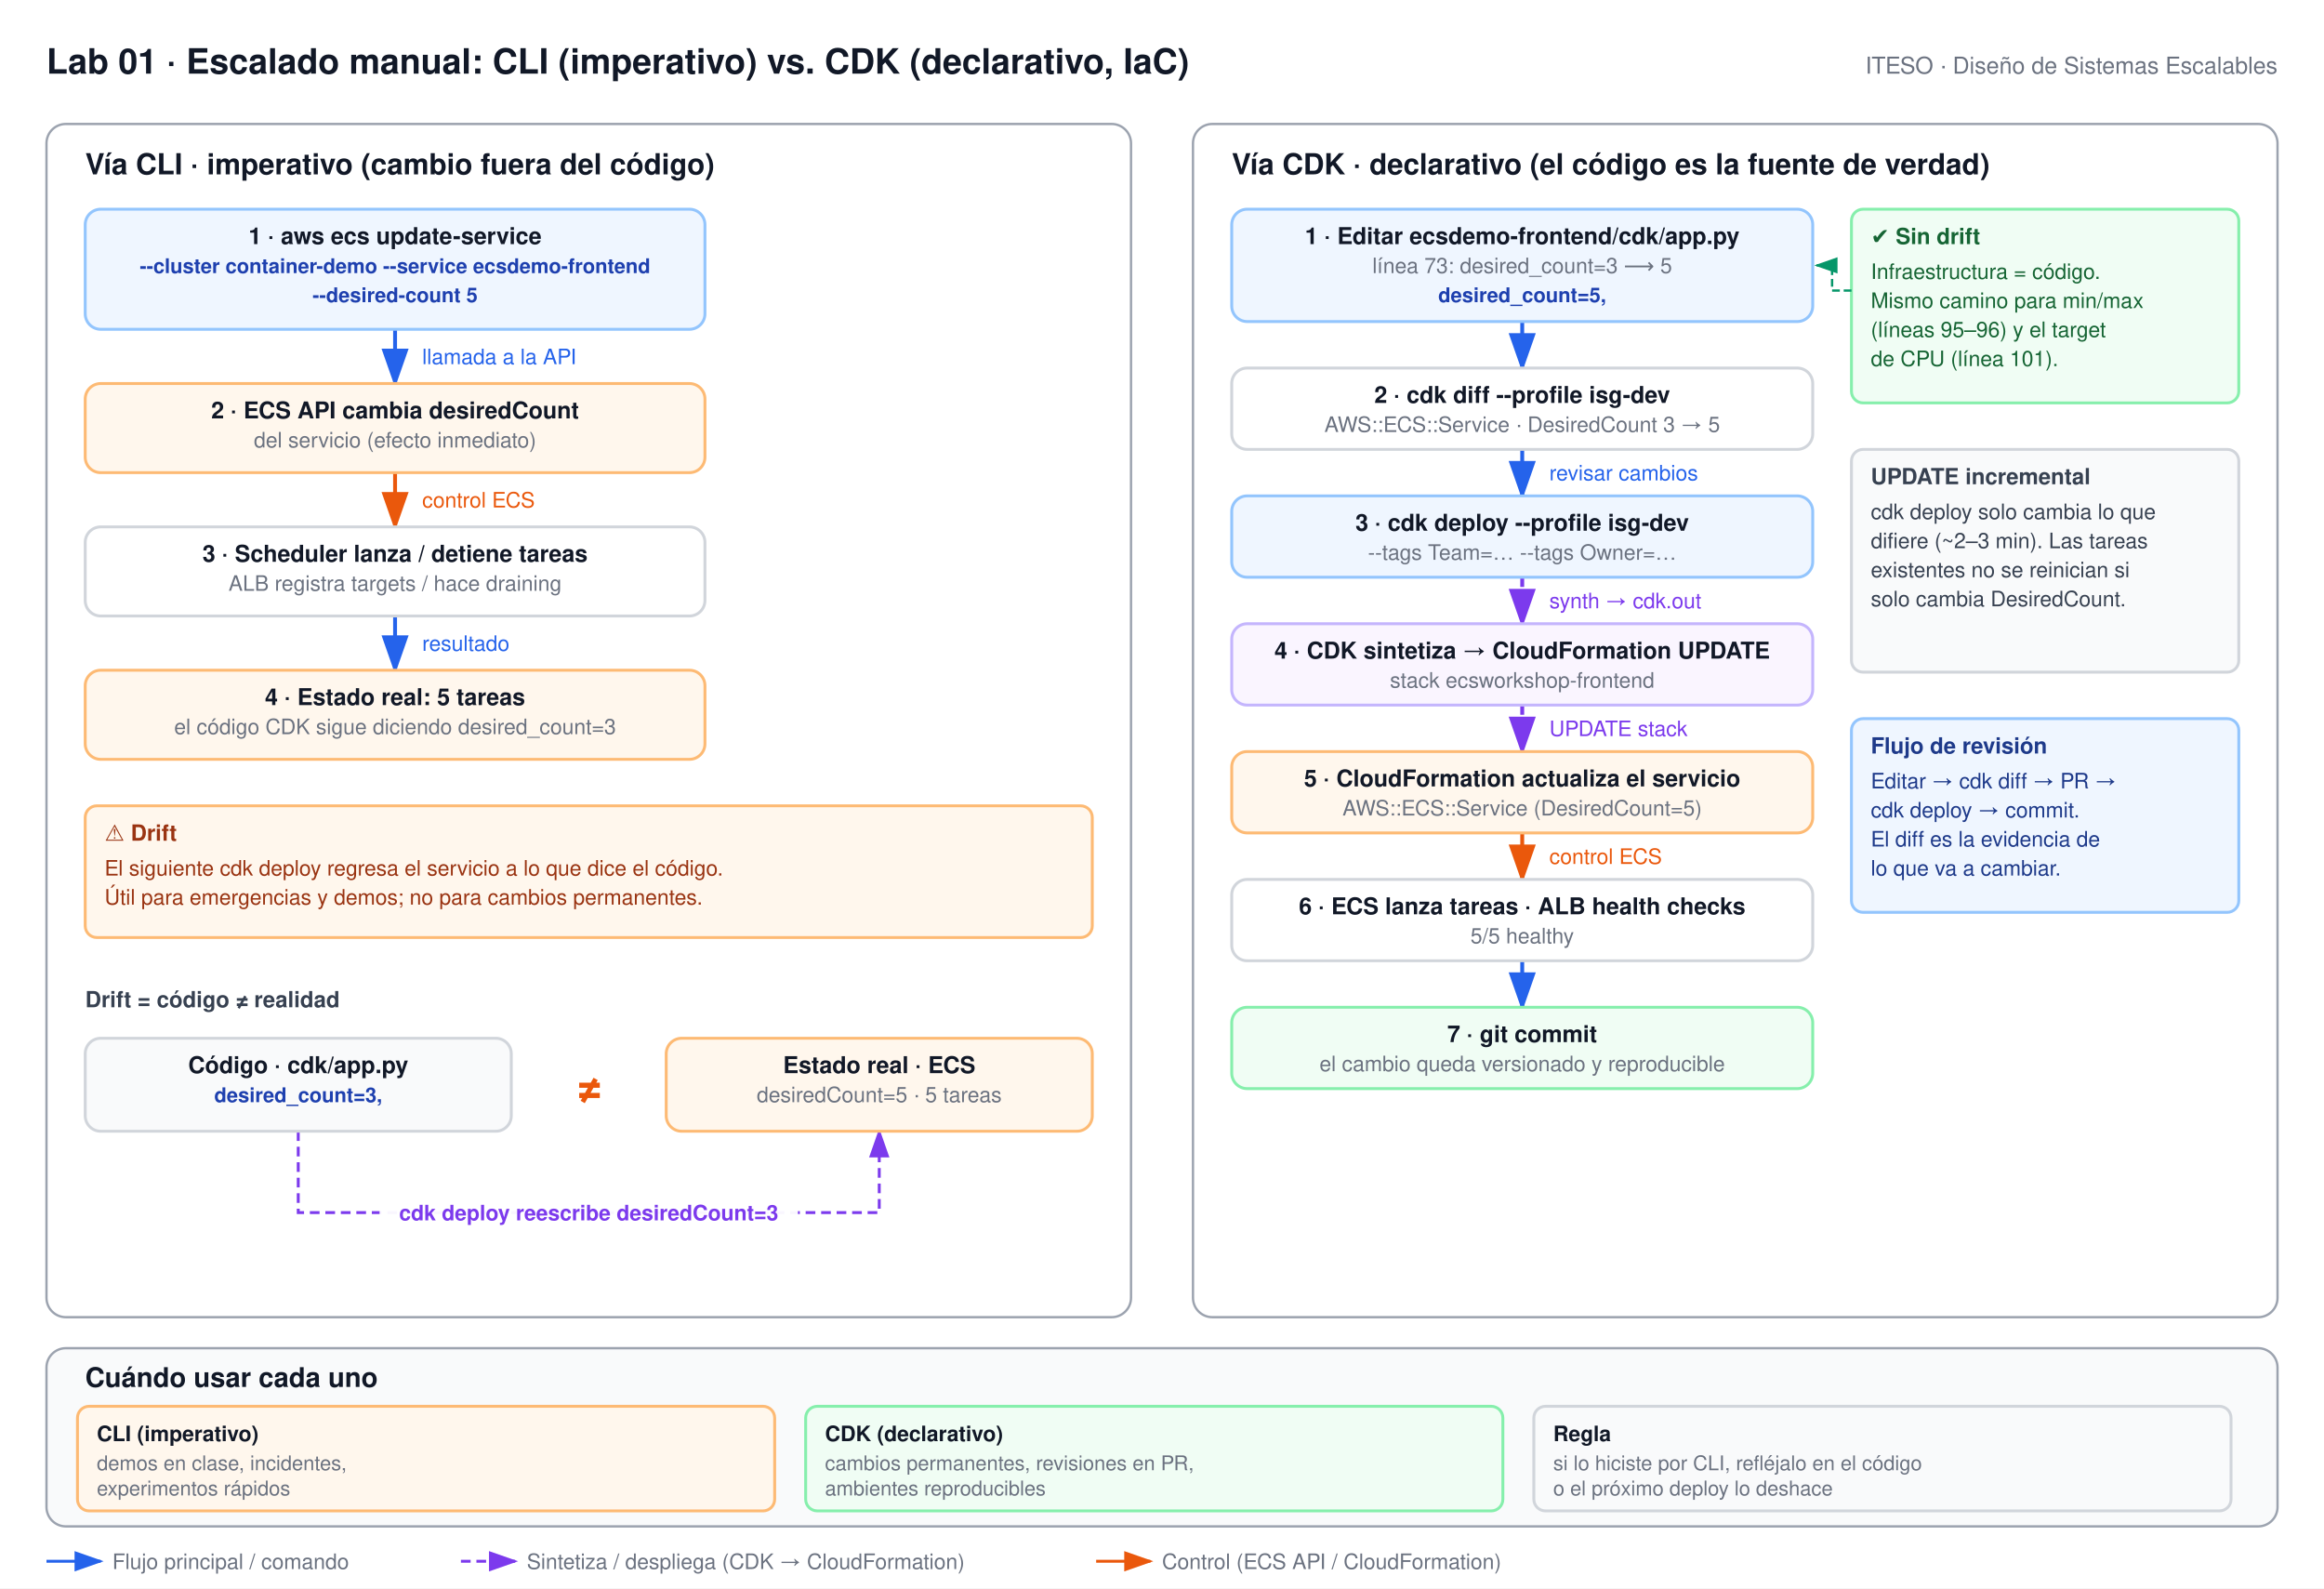
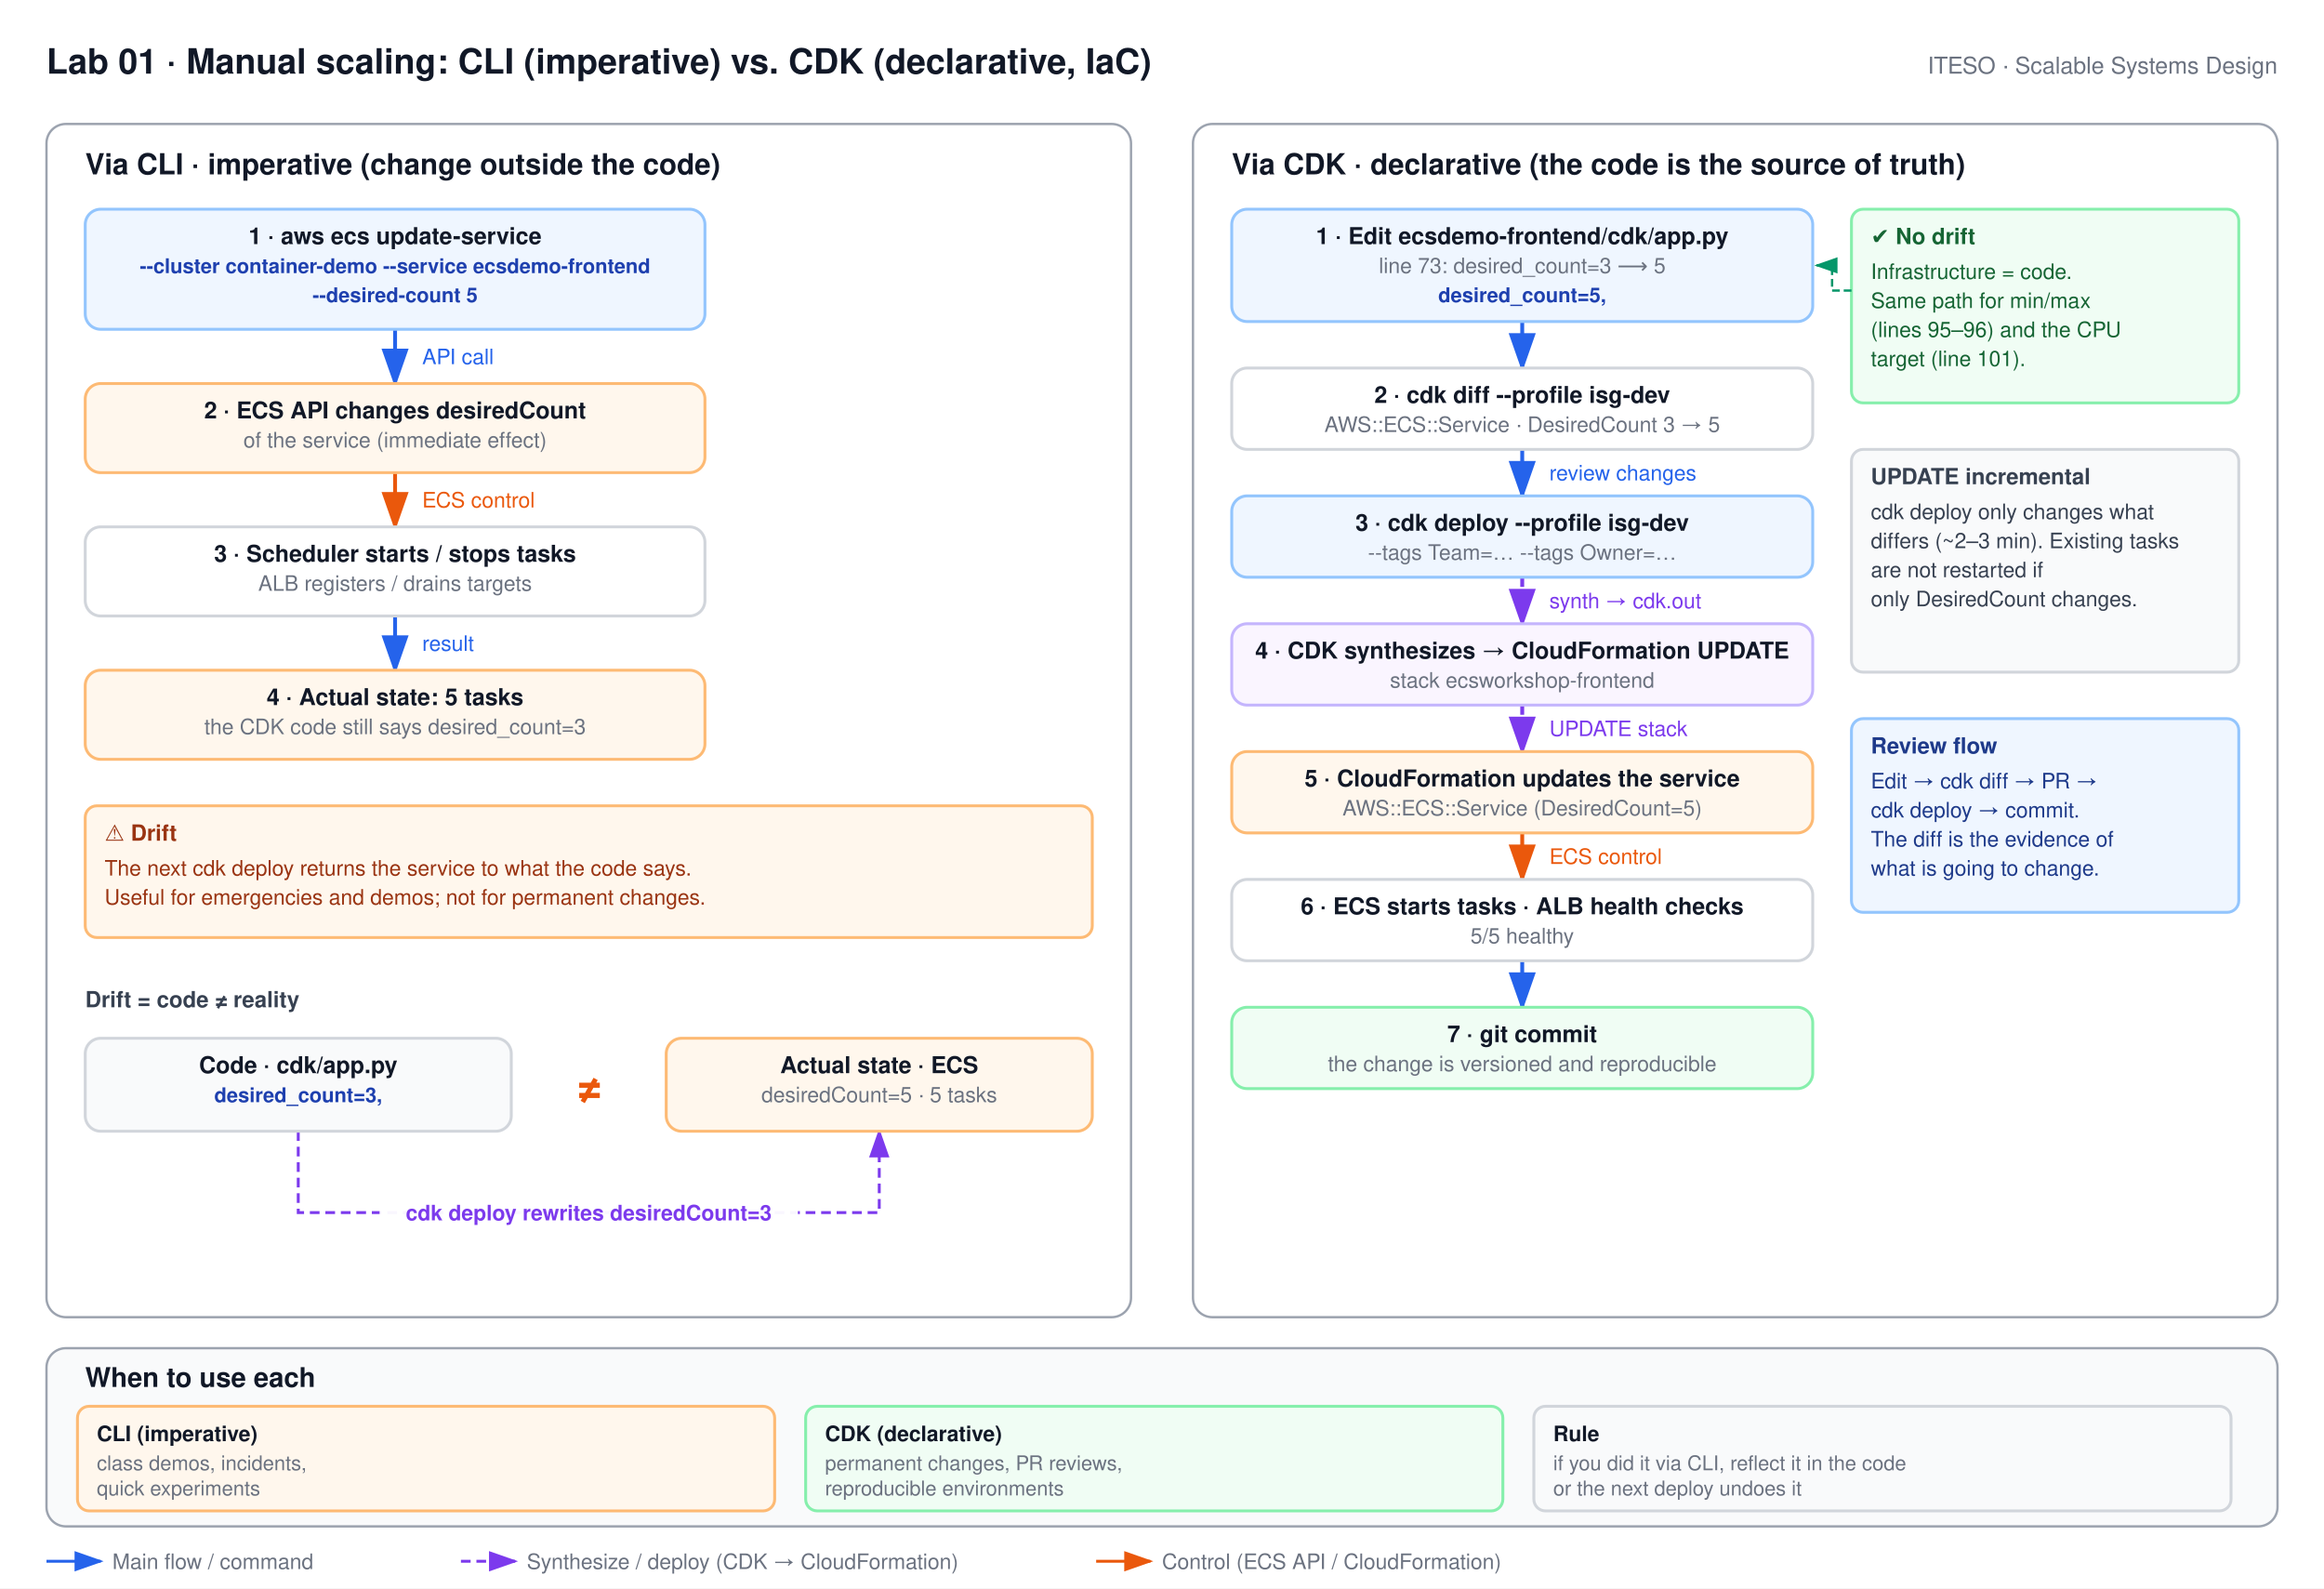
<svg xmlns="http://www.w3.org/2000/svg" viewBox="0 0 1200 820" width="1200" height="820">
  <style>text { font-family: "Helvetica Neue", Helvetica, Arial, sans-serif; }</style>
  <defs>
    <marker id="ab" markerWidth="10" markerHeight="7" refX="9" refY="3.5" orient="auto">
      <polygon points="0 0, 10 3.5, 0 7" fill="#2563eb" />
    </marker>
    <marker id="ao" markerWidth="10" markerHeight="7" refX="9" refY="3.5" orient="auto">
      <polygon points="0 0, 10 3.5, 0 7" fill="#ea580c" />
    </marker>
    <marker id="ap" markerWidth="10" markerHeight="7" refX="9" refY="3.5" orient="auto">
      <polygon points="0 0, 10 3.5, 0 7" fill="#7c3aed" />
    </marker>
    <marker id="ag" markerWidth="10" markerHeight="7" refX="9" refY="3.5" orient="auto">
      <polygon points="0 0, 10 3.5, 0 7" fill="#059669" />
    </marker>
  </defs>
  <rect width="1200" height="820" fill="#ffffff" />
-   <text x="24" y="38" font-size="18" fill="#111827" text-anchor="start" font-weight="700">Lab 01 · Escalado manual: CLI (imperativo) vs. CDK (declarativo, IaC)</text>
-   <text x="1176" y="38" font-size="12" fill="#6b7280" text-anchor="end" font-weight="400">ITESO · Diseño de Sistemas Escalables</text>
+   <text x="24" y="38" font-size="18" fill="#111827" text-anchor="start" font-weight="700">Lab 01 · Manual scaling: CLI (imperative) vs. CDK (declarative, IaC)</text>
+   <text x="1176" y="38" font-size="12" fill="#6b7280" text-anchor="end" font-weight="400">ITESO · Scalable Systems Design</text>
  <rect x="24" y="64" width="560" height="616" rx="10" ry="10" fill="#ffffff" stroke="#9ca3af" stroke-width="1.2" />
-   <text x="44" y="90" font-size="15" fill="#111827" text-anchor="start" font-weight="700">Vía CLI · imperativo (cambio fuera del código)</text>
+   <text x="44" y="90" font-size="15" fill="#111827" text-anchor="start" font-weight="700">Via CLI · imperative (change outside the code)</text>
  <path d="M 204,170 L 204,198" fill="none" stroke="#2563eb" stroke-width="2" marker-end="url(#ab)" />
  <rect x="214" y="176.0" width="107" height="16" rx="3" fill="#ffffff" opacity="0.95" />
-   <text x="218" y="188.0" font-size="11" fill="#2563eb" text-anchor="start" font-weight="400">llamada a la API</text>
+   <text x="218" y="188.0" font-size="11" fill="#2563eb" text-anchor="start" font-weight="400">API call</text>
  <path d="M 204,244 L 204,272" fill="none" stroke="#ea580c" stroke-width="2" marker-end="url(#ao)" />
  <rect x="214" y="250.0" width="76" height="16" rx="3" fill="#ffffff" opacity="0.95" />
-   <text x="218" y="262.0" font-size="11" fill="#ea580c" text-anchor="start" font-weight="400">control ECS</text>
+   <text x="218" y="262.0" font-size="11" fill="#ea580c" text-anchor="start" font-weight="400">ECS control</text>
  <path d="M 204,318 L 204,346" fill="none" stroke="#2563eb" stroke-width="2" marker-end="url(#ab)" />
  <rect x="214" y="324.0" width="63" height="16" rx="3" fill="#ffffff" opacity="0.95" />
-   <text x="218" y="336.0" font-size="11" fill="#2563eb" text-anchor="start" font-weight="400">resultado</text>
+   <text x="218" y="336.0" font-size="11" fill="#2563eb" text-anchor="start" font-weight="400">result</text>
  <rect x="44" y="108" width="320" height="62" rx="8" ry="8" fill="#eff6ff" stroke="#93c5fd" stroke-width="1.5" />
  <text x="204.0" y="126" font-size="12" fill="#111827" text-anchor="middle" font-weight="600">1 · aws ecs update-service</text>
  <text x="204.0" y="141" font-size="10.5" fill="#1e40af" text-anchor="middle" font-weight="600" font-family="'SF Mono', Menlo, Consolas, monospace">--cluster container-demo --service ecsdemo-frontend</text>
  <text x="204.0" y="156" font-size="10.5" fill="#1e40af" text-anchor="middle" font-weight="600" font-family="'SF Mono', Menlo, Consolas, monospace">--desired-count 5</text>
  <rect x="44" y="198" width="320" height="46" rx="8" ry="8" fill="#fff7ed" stroke="#fdba74" stroke-width="1.5" />
-   <text x="204.0" y="216" font-size="12" fill="#111827" text-anchor="middle" font-weight="600">2 · ECS API cambia desiredCount</text>
-   <text x="204.0" y="231" font-size="11" fill="#6b7280" text-anchor="middle" font-weight="400">del servicio (efecto inmediato)</text>
+   <text x="204.0" y="216" font-size="12" fill="#111827" text-anchor="middle" font-weight="600">2 · ECS API changes desiredCount</text>
+   <text x="204.0" y="231" font-size="11" fill="#6b7280" text-anchor="middle" font-weight="400">of the service (immediate effect)</text>
  <rect x="44" y="272" width="320" height="46" rx="8" ry="8" fill="#ffffff" stroke="#d1d5db" stroke-width="1.5" />
-   <text x="204.0" y="290" font-size="12" fill="#111827" text-anchor="middle" font-weight="600">3 · Scheduler lanza / detiene tareas</text>
-   <text x="204.0" y="305" font-size="11" fill="#6b7280" text-anchor="middle" font-weight="400">ALB registra targets / hace draining</text>
+   <text x="204.0" y="290" font-size="12" fill="#111827" text-anchor="middle" font-weight="600">3 · Scheduler starts / stops tasks</text>
+   <text x="204.0" y="305" font-size="11" fill="#6b7280" text-anchor="middle" font-weight="400">ALB registers / drains targets</text>
  <rect x="44" y="346" width="320" height="46" rx="8" ry="8" fill="#fff7ed" stroke="#fdba74" stroke-width="1.5" />
-   <text x="204.0" y="364" font-size="12" fill="#111827" text-anchor="middle" font-weight="600">4 · Estado real: 5 tareas</text>
-   <text x="204.0" y="379" font-size="11" fill="#6b7280" text-anchor="middle" font-weight="400">el código CDK sigue diciendo desired_count=3</text>
+   <text x="204.0" y="364" font-size="12" fill="#111827" text-anchor="middle" font-weight="600">4 · Actual state: 5 tasks</text>
+   <text x="204.0" y="379" font-size="11" fill="#6b7280" text-anchor="middle" font-weight="400">the CDK code still says desired_count=3</text>
  <rect x="44" y="416" width="520" height="68" rx="6" ry="6" fill="#fff7ed" stroke="#fdba74" stroke-width="1.5" />
  <text x="54" y="434" font-size="11.5" fill="#9a3412" text-anchor="start" font-weight="700">⚠ Drift</text>
-   <text x="54" y="452" font-size="11" fill="#9a3412" text-anchor="start" font-weight="400">El siguiente cdk deploy regresa el servicio a lo que dice el código.</text>
-   <text x="54" y="467" font-size="11" fill="#9a3412" text-anchor="start" font-weight="400">Útil para emergencias y demos; no para cambios permanentes.</text>
-   <text x="44" y="520" font-size="11.5" fill="#374151" text-anchor="start" font-weight="700">Drift = código ≠ realidad</text>
+   <text x="54" y="452" font-size="11" fill="#9a3412" text-anchor="start" font-weight="400">The next cdk deploy returns the service to what the code says.</text>
+   <text x="54" y="467" font-size="11" fill="#9a3412" text-anchor="start" font-weight="400">Useful for emergencies and demos; not for permanent changes.</text>
+   <text x="44" y="520" font-size="11.5" fill="#374151" text-anchor="start" font-weight="700">Drift = code ≠ reality</text>
  <path d="M 154,584 L 154,626 L 454,626 L 454,584" fill="none" stroke="#7c3aed" stroke-width="1.5" stroke-dasharray="5,3" marker-end="url(#ap)" />
  <rect x="196" y="617" width="216" height="18" rx="3" fill="#ffffff" opacity="0.95" />
-   <text x="304" y="630" font-size="11" fill="#7c3aed" text-anchor="middle" font-weight="600">cdk deploy reescribe desiredCount=3</text>
+   <text x="304" y="630" font-size="11" fill="#7c3aed" text-anchor="middle" font-weight="600">cdk deploy rewrites desiredCount=3</text>
  <rect x="44" y="536" width="220" height="48" rx="8" ry="8" fill="#f9fafb" stroke="#d1d5db" stroke-width="1.5" />
-   <text x="154.0" y="554" font-size="12" fill="#111827" text-anchor="middle" font-weight="600">Código · cdk/app.py</text>
+   <text x="154.0" y="554" font-size="12" fill="#111827" text-anchor="middle" font-weight="600">Code · cdk/app.py</text>
  <text x="154.0" y="569" font-size="10.5" fill="#1e40af" text-anchor="middle" font-weight="600" font-family="'SF Mono', Menlo, Consolas, monospace">desired_count=3,</text>
  <rect x="344" y="536" width="220" height="48" rx="8" ry="8" fill="#fff7ed" stroke="#fdba74" stroke-width="1.5" />
-   <text x="454.0" y="554" font-size="12" fill="#111827" text-anchor="middle" font-weight="600">Estado real · ECS</text>
-   <text x="454.0" y="569" font-size="11" fill="#6b7280" text-anchor="middle" font-weight="400">desiredCount=5 · 5 tareas</text>
+   <text x="454.0" y="554" font-size="12" fill="#111827" text-anchor="middle" font-weight="600">Actual state · ECS</text>
+   <text x="454.0" y="569" font-size="11" fill="#6b7280" text-anchor="middle" font-weight="400">desiredCount=5 · 5 tasks</text>
  <text x="304" y="568" font-size="22" fill="#ea580c" text-anchor="middle" font-weight="700">≠</text>
  <rect x="616" y="64" width="560" height="616" rx="10" ry="10" fill="#ffffff" stroke="#9ca3af" stroke-width="1.2" />
-   <text x="636" y="90" font-size="15" fill="#111827" text-anchor="start" font-weight="700">Vía CDK · declarativo (el código es la fuente de verdad)</text>
+   <text x="636" y="90" font-size="15" fill="#111827" text-anchor="start" font-weight="700">Via CDK · declarative (the code is the source of truth)</text>
  <path d="M 786,166 L 786,190" fill="none" stroke="#2563eb" stroke-width="2" marker-end="url(#ab)" />
  <path d="M 786,232 L 786,256" fill="none" stroke="#2563eb" stroke-width="2" marker-end="url(#ab)" />
  <rect x="796" y="236.0" width="101" height="16" rx="3" fill="#ffffff" opacity="0.95" />
-   <text x="800" y="248.0" font-size="11" fill="#2563eb" text-anchor="start" font-weight="400">revisar cambios</text>
+   <text x="800" y="248.0" font-size="11" fill="#2563eb" text-anchor="start" font-weight="400">review changes</text>
  <path d="M 786,298 L 786,322" fill="none" stroke="#7c3aed" stroke-width="2" stroke-dasharray="5,3" marker-end="url(#ap)" />
  <rect x="796" y="302.0" width="101" height="16" rx="3" fill="#ffffff" opacity="0.95" />
  <text x="800" y="314.0" font-size="11" fill="#7c3aed" text-anchor="start" font-weight="400">synth → cdk.out</text>
  <path d="M 786,364 L 786,388" fill="none" stroke="#7c3aed" stroke-width="2" stroke-dasharray="5,3" marker-end="url(#ap)" />
  <rect x="796" y="368.0" width="82" height="16" rx="3" fill="#ffffff" opacity="0.95" />
  <text x="800" y="380.0" font-size="11" fill="#7c3aed" text-anchor="start" font-weight="400">UPDATE stack</text>
  <path d="M 786,430 L 786,454" fill="none" stroke="#ea580c" stroke-width="2" marker-end="url(#ao)" />
  <rect x="796" y="434.0" width="76" height="16" rx="3" fill="#ffffff" opacity="0.95" />
-   <text x="800" y="446.0" font-size="11" fill="#ea580c" text-anchor="start" font-weight="400">control ECS</text>
+   <text x="800" y="446.0" font-size="11" fill="#ea580c" text-anchor="start" font-weight="400">ECS control</text>
  <path d="M 786,496 L 786,520" fill="none" stroke="#2563eb" stroke-width="2" marker-end="url(#ab)" />
  <rect x="636" y="108" width="300" height="58" rx="8" ry="8" fill="#eff6ff" stroke="#93c5fd" stroke-width="1.5" />
-   <text x="786.0" y="126" font-size="12" fill="#111827" text-anchor="middle" font-weight="600">1 · Editar ecsdemo-frontend/cdk/app.py</text>
-   <text x="786.0" y="141" font-size="11" fill="#6b7280" text-anchor="middle" font-weight="400">línea 73: desired_count=3 ⟶ 5</text>
+   <text x="786.0" y="126" font-size="12" fill="#111827" text-anchor="middle" font-weight="600">1 · Edit ecsdemo-frontend/cdk/app.py</text>
+   <text x="786.0" y="141" font-size="11" fill="#6b7280" text-anchor="middle" font-weight="400">line 73: desired_count=3 ⟶ 5</text>
  <text x="786.0" y="156" font-size="10.5" fill="#1e40af" text-anchor="middle" font-weight="600" font-family="'SF Mono', Menlo, Consolas, monospace">desired_count=5,</text>
  <rect x="636" y="190" width="300" height="42" rx="8" ry="8" fill="#ffffff" stroke="#d1d5db" stroke-width="1.5" />
  <text x="786.0" y="208" font-size="12" fill="#111827" text-anchor="middle" font-weight="600">2 · cdk diff --profile isg-dev</text>
  <text x="786.0" y="223" font-size="11" fill="#6b7280" text-anchor="middle" font-weight="400">AWS::ECS::Service · DesiredCount 3 → 5</text>
  <rect x="636" y="256" width="300" height="42" rx="8" ry="8" fill="#eff6ff" stroke="#93c5fd" stroke-width="1.5" />
  <text x="786.0" y="274" font-size="12" fill="#111827" text-anchor="middle" font-weight="600">3 · cdk deploy --profile isg-dev</text>
  <text x="786.0" y="289" font-size="11" fill="#6b7280" text-anchor="middle" font-weight="400">--tags Team=… --tags Owner=…</text>
  <rect x="636" y="322" width="300" height="42" rx="8" ry="8" fill="#faf5ff" stroke="#c4b5fd" stroke-width="1.5" />
-   <text x="786.0" y="340" font-size="12" fill="#111827" text-anchor="middle" font-weight="600">4 · CDK sintetiza → CloudFormation UPDATE</text>
+   <text x="786.0" y="340" font-size="12" fill="#111827" text-anchor="middle" font-weight="600">4 · CDK synthesizes → CloudFormation UPDATE</text>
  <text x="786.0" y="355" font-size="11" fill="#6b7280" text-anchor="middle" font-weight="400">stack ecsworkshop-frontend</text>
  <rect x="636" y="388" width="300" height="42" rx="8" ry="8" fill="#fff7ed" stroke="#fdba74" stroke-width="1.5" />
-   <text x="786.0" y="406" font-size="12" fill="#111827" text-anchor="middle" font-weight="600">5 · CloudFormation actualiza el servicio</text>
+   <text x="786.0" y="406" font-size="12" fill="#111827" text-anchor="middle" font-weight="600">5 · CloudFormation updates the service</text>
  <text x="786.0" y="421" font-size="11" fill="#6b7280" text-anchor="middle" font-weight="400">AWS::ECS::Service (DesiredCount=5)</text>
  <rect x="636" y="454" width="300" height="42" rx="8" ry="8" fill="#ffffff" stroke="#d1d5db" stroke-width="1.5" />
-   <text x="786.0" y="472" font-size="12" fill="#111827" text-anchor="middle" font-weight="600">6 · ECS lanza tareas · ALB health checks</text>
+   <text x="786.0" y="472" font-size="12" fill="#111827" text-anchor="middle" font-weight="600">6 · ECS starts tasks · ALB health checks</text>
  <text x="786.0" y="487" font-size="11" fill="#6b7280" text-anchor="middle" font-weight="400">5/5 healthy</text>
  <rect x="636" y="520" width="300" height="42" rx="8" ry="8" fill="#f0fdf4" stroke="#86efac" stroke-width="1.5" />
  <text x="786.0" y="538" font-size="12" fill="#111827" text-anchor="middle" font-weight="600">7 · git commit</text>
-   <text x="786.0" y="553" font-size="11" fill="#6b7280" text-anchor="middle" font-weight="400">el cambio queda versionado y reproducible</text>
+   <text x="786.0" y="553" font-size="11" fill="#6b7280" text-anchor="middle" font-weight="400">the change is versioned and reproducible</text>
  <rect x="956" y="108" width="200" height="100" rx="6" ry="6" fill="#f0fdf4" stroke="#86efac" stroke-width="1.5" />
-   <text x="966" y="126" font-size="11.5" fill="#166534" text-anchor="start" font-weight="700">✔ Sin drift</text>
-   <text x="966" y="144" font-size="11" fill="#166534" text-anchor="start" font-weight="400">Infraestructura = código.</text>
-   <text x="966" y="159" font-size="11" fill="#166534" text-anchor="start" font-weight="400">Mismo camino para min/max</text>
-   <text x="966" y="174" font-size="11" fill="#166534" text-anchor="start" font-weight="400">(líneas 95–96) y el target</text>
-   <text x="966" y="189" font-size="11" fill="#166534" text-anchor="start" font-weight="400">de CPU (línea 101).</text>
+   <text x="966" y="126" font-size="11.5" fill="#166534" text-anchor="start" font-weight="700">✔ No drift</text>
+   <text x="966" y="144" font-size="11" fill="#166534" text-anchor="start" font-weight="400">Infrastructure = code.</text>
+   <text x="966" y="159" font-size="11" fill="#166534" text-anchor="start" font-weight="400">Same path for min/max</text>
+   <text x="966" y="174" font-size="11" fill="#166534" text-anchor="start" font-weight="400">(lines 95–96) and the CPU</text>
+   <text x="966" y="189" font-size="11" fill="#166534" text-anchor="start" font-weight="400">target (line 101).</text>
  <rect x="956" y="232" width="200" height="115" rx="6" ry="6" fill="#f9fafb" stroke="#d1d5db" stroke-width="1.5" />
  <text x="966" y="250" font-size="11.5" fill="#374151" text-anchor="start" font-weight="700">UPDATE incremental</text>
-   <text x="966" y="268" font-size="11" fill="#374151" text-anchor="start" font-weight="400">cdk deploy solo cambia lo que</text>
-   <text x="966" y="283" font-size="11" fill="#374151" text-anchor="start" font-weight="400">difiere (~2–3 min). Las tareas</text>
-   <text x="966" y="298" font-size="11" fill="#374151" text-anchor="start" font-weight="400">existentes no se reinician si</text>
-   <text x="966" y="313" font-size="11" fill="#374151" text-anchor="start" font-weight="400">solo cambia DesiredCount.</text>
+   <text x="966" y="268" font-size="11" fill="#374151" text-anchor="start" font-weight="400">cdk deploy only changes what</text>
+   <text x="966" y="283" font-size="11" fill="#374151" text-anchor="start" font-weight="400">differs (~2–3 min). Existing tasks</text>
+   <text x="966" y="298" font-size="11" fill="#374151" text-anchor="start" font-weight="400">are not restarted if</text>
+   <text x="966" y="313" font-size="11" fill="#374151" text-anchor="start" font-weight="400">only DesiredCount changes.</text>
  <text x="966" y="328" font-size="11" fill="#374151" text-anchor="start" font-weight="400" />
  <rect x="956" y="371" width="200" height="100" rx="6" ry="6" fill="#eff6ff" stroke="#93c5fd" stroke-width="1.5" />
-   <text x="966" y="389" font-size="11.5" fill="#1e3a8a" text-anchor="start" font-weight="700">Flujo de revisión</text>
-   <text x="966" y="407" font-size="11" fill="#1e3a8a" text-anchor="start" font-weight="400">Editar → cdk diff → PR →</text>
+   <text x="966" y="389" font-size="11.5" fill="#1e3a8a" text-anchor="start" font-weight="700">Review flow</text>
+   <text x="966" y="407" font-size="11" fill="#1e3a8a" text-anchor="start" font-weight="400">Edit → cdk diff → PR →</text>
  <text x="966" y="422" font-size="11" fill="#1e3a8a" text-anchor="start" font-weight="400">cdk deploy → commit.</text>
-   <text x="966" y="437" font-size="11" fill="#1e3a8a" text-anchor="start" font-weight="400">El diff es la evidencia de</text>
-   <text x="966" y="452" font-size="11" fill="#1e3a8a" text-anchor="start" font-weight="400">lo que va a cambiar.</text>
+   <text x="966" y="437" font-size="11" fill="#1e3a8a" text-anchor="start" font-weight="400">The diff is the evidence of</text>
+   <text x="966" y="452" font-size="11" fill="#1e3a8a" text-anchor="start" font-weight="400">what is going to change.</text>
  <path d="M 956,150 L 946,150 L 946,137 L 938,137" fill="none" stroke="#059669" stroke-width="1.2" stroke-dasharray="4,2" marker-end="url(#ag)" />
  <rect x="24" y="696" width="1152" height="92" rx="10" ry="10" fill="#f9fafb" stroke="#9ca3af" stroke-width="1.2" />
-   <text x="44" y="716" font-size="14" fill="#111827" text-anchor="start" font-weight="700">Cuándo usar cada uno</text>
+   <text x="44" y="716" font-size="14" fill="#111827" text-anchor="start" font-weight="700">When to use each</text>
  <rect x="40" y="726" width="360" height="54" rx="6" ry="6" fill="#fff7ed" stroke="#fdba74" stroke-width="1.5" />
-   <text x="50" y="744" font-size="11" fill="#111827" text-anchor="start" font-weight="700">CLI (imperativo)</text>
-   <text x="50" y="759" font-size="10.5" fill="#6b7280" text-anchor="start" font-weight="400">demos en clase, incidentes,</text>
-   <text x="50" y="772" font-size="10.5" fill="#6b7280" text-anchor="start" font-weight="400">experimentos rápidos</text>
+   <text x="50" y="744" font-size="11" fill="#111827" text-anchor="start" font-weight="700">CLI (imperative)</text>
+   <text x="50" y="759" font-size="10.5" fill="#6b7280" text-anchor="start" font-weight="400">class demos, incidents,</text>
+   <text x="50" y="772" font-size="10.5" fill="#6b7280" text-anchor="start" font-weight="400">quick experiments</text>
  <rect x="416" y="726" width="360" height="54" rx="6" ry="6" fill="#f0fdf4" stroke="#86efac" stroke-width="1.5" />
-   <text x="426" y="744" font-size="11" fill="#111827" text-anchor="start" font-weight="700">CDK (declarativo)</text>
-   <text x="426" y="759" font-size="10.5" fill="#6b7280" text-anchor="start" font-weight="400">cambios permanentes, revisiones en PR,</text>
-   <text x="426" y="772" font-size="10.5" fill="#6b7280" text-anchor="start" font-weight="400">ambientes reproducibles</text>
+   <text x="426" y="744" font-size="11" fill="#111827" text-anchor="start" font-weight="700">CDK (declarative)</text>
+   <text x="426" y="759" font-size="10.5" fill="#6b7280" text-anchor="start" font-weight="400">permanent changes, PR reviews,</text>
+   <text x="426" y="772" font-size="10.5" fill="#6b7280" text-anchor="start" font-weight="400">reproducible environments</text>
  <rect x="792" y="726" width="360" height="54" rx="6" ry="6" fill="#f9fafb" stroke="#d1d5db" stroke-width="1.5" />
-   <text x="802" y="744" font-size="11" fill="#111827" text-anchor="start" font-weight="700">Regla</text>
-   <text x="802" y="759" font-size="10.5" fill="#6b7280" text-anchor="start" font-weight="400">si lo hiciste por CLI, refléjalo en el código</text>
-   <text x="802" y="772" font-size="10.5" fill="#6b7280" text-anchor="start" font-weight="400">o el próximo deploy lo deshace</text>
+   <text x="802" y="744" font-size="11" fill="#111827" text-anchor="start" font-weight="700">Rule</text>
+   <text x="802" y="759" font-size="10.5" fill="#6b7280" text-anchor="start" font-weight="400">if you did it via CLI, reflect it in the code</text>
+   <text x="802" y="772" font-size="10.5" fill="#6b7280" text-anchor="start" font-weight="400">or the next deploy undoes it</text>
  <line x1="24" y1="806" x2="52" y2="806" stroke="#2563eb" stroke-width="1.5" marker-end="url(#ab)" />
-   <text x="58" y="810" font-size="11" fill="#6b7280" text-anchor="start" font-weight="400">Flujo principal / comando</text>
+   <text x="58" y="810" font-size="11" fill="#6b7280" text-anchor="start" font-weight="400">Main flow / command</text>
  <line x1="238" y1="806" x2="266" y2="806" stroke="#7c3aed" stroke-width="1.5" stroke-dasharray="5,3" marker-end="url(#ap)" />
-   <text x="272" y="810" font-size="11" fill="#6b7280" text-anchor="start" font-weight="400">Sintetiza / despliega (CDK → CloudFormation)</text>
+   <text x="272" y="810" font-size="11" fill="#6b7280" text-anchor="start" font-weight="400">Synthesize / deploy (CDK → CloudFormation)</text>
  <line x1="566" y1="806" x2="594" y2="806" stroke="#ea580c" stroke-width="1.5" marker-end="url(#ao)" />
  <text x="600" y="810" font-size="11" fill="#6b7280" text-anchor="start" font-weight="400">Control (ECS API / CloudFormation)</text>
</svg>
